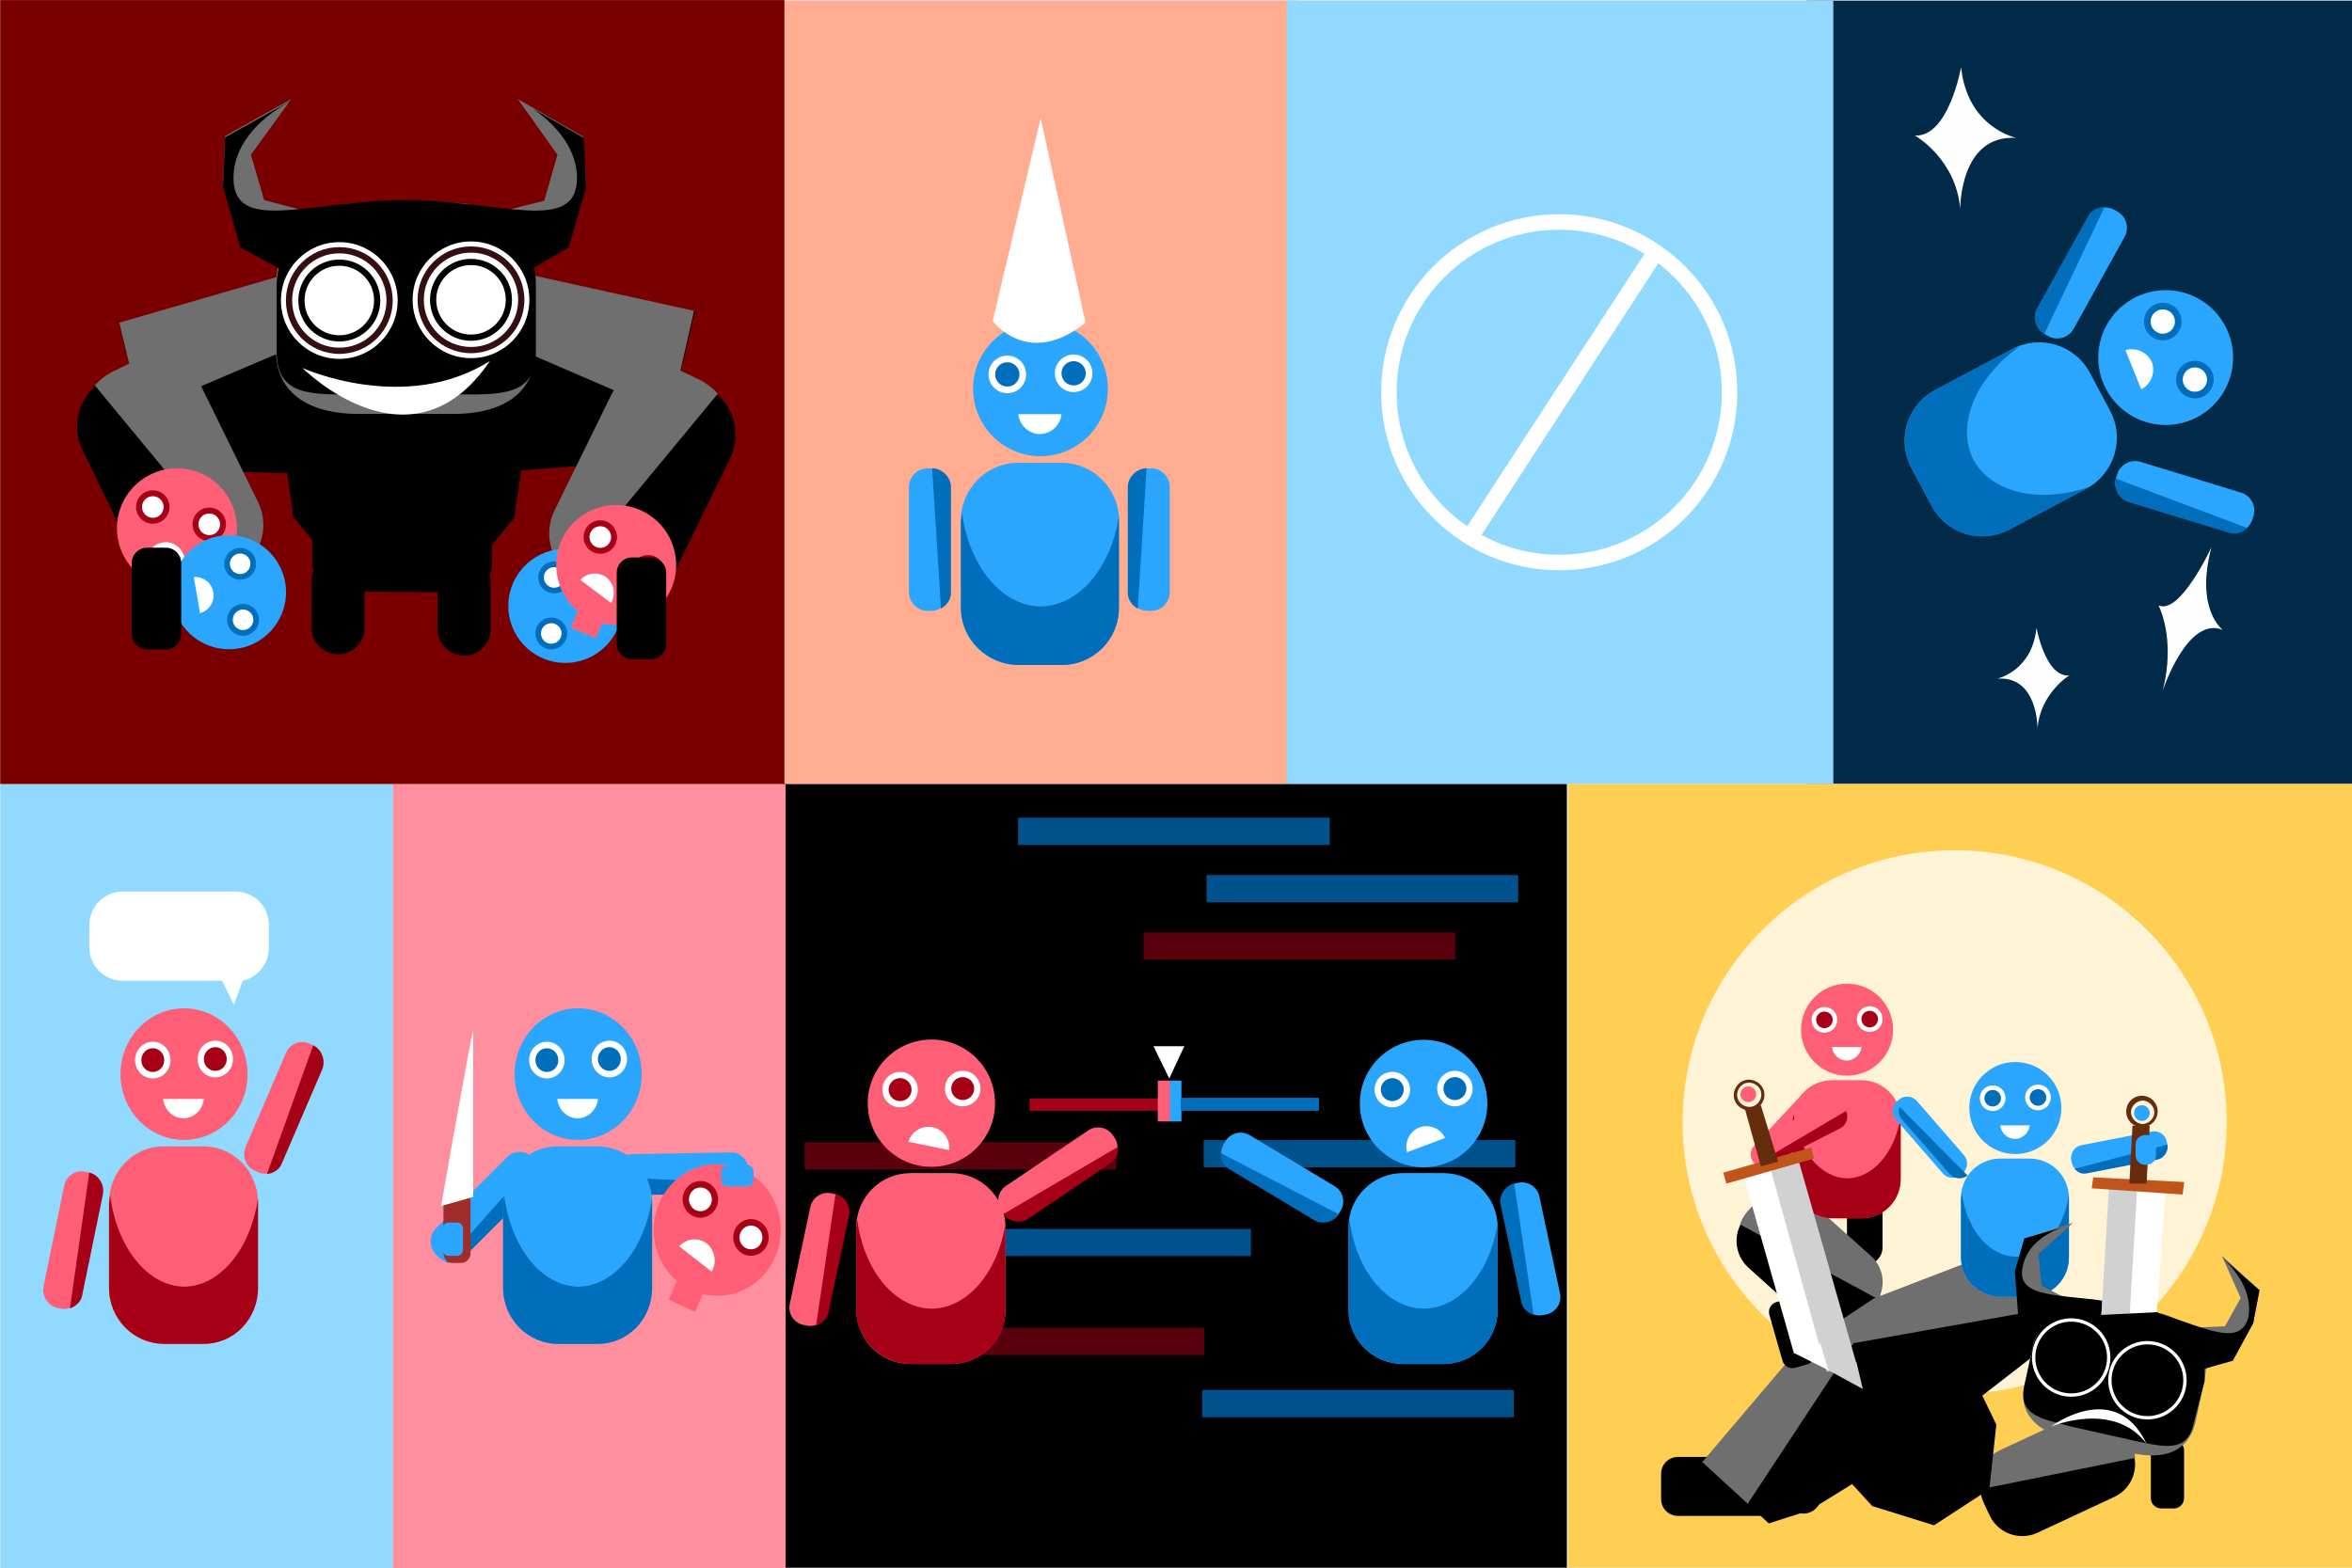
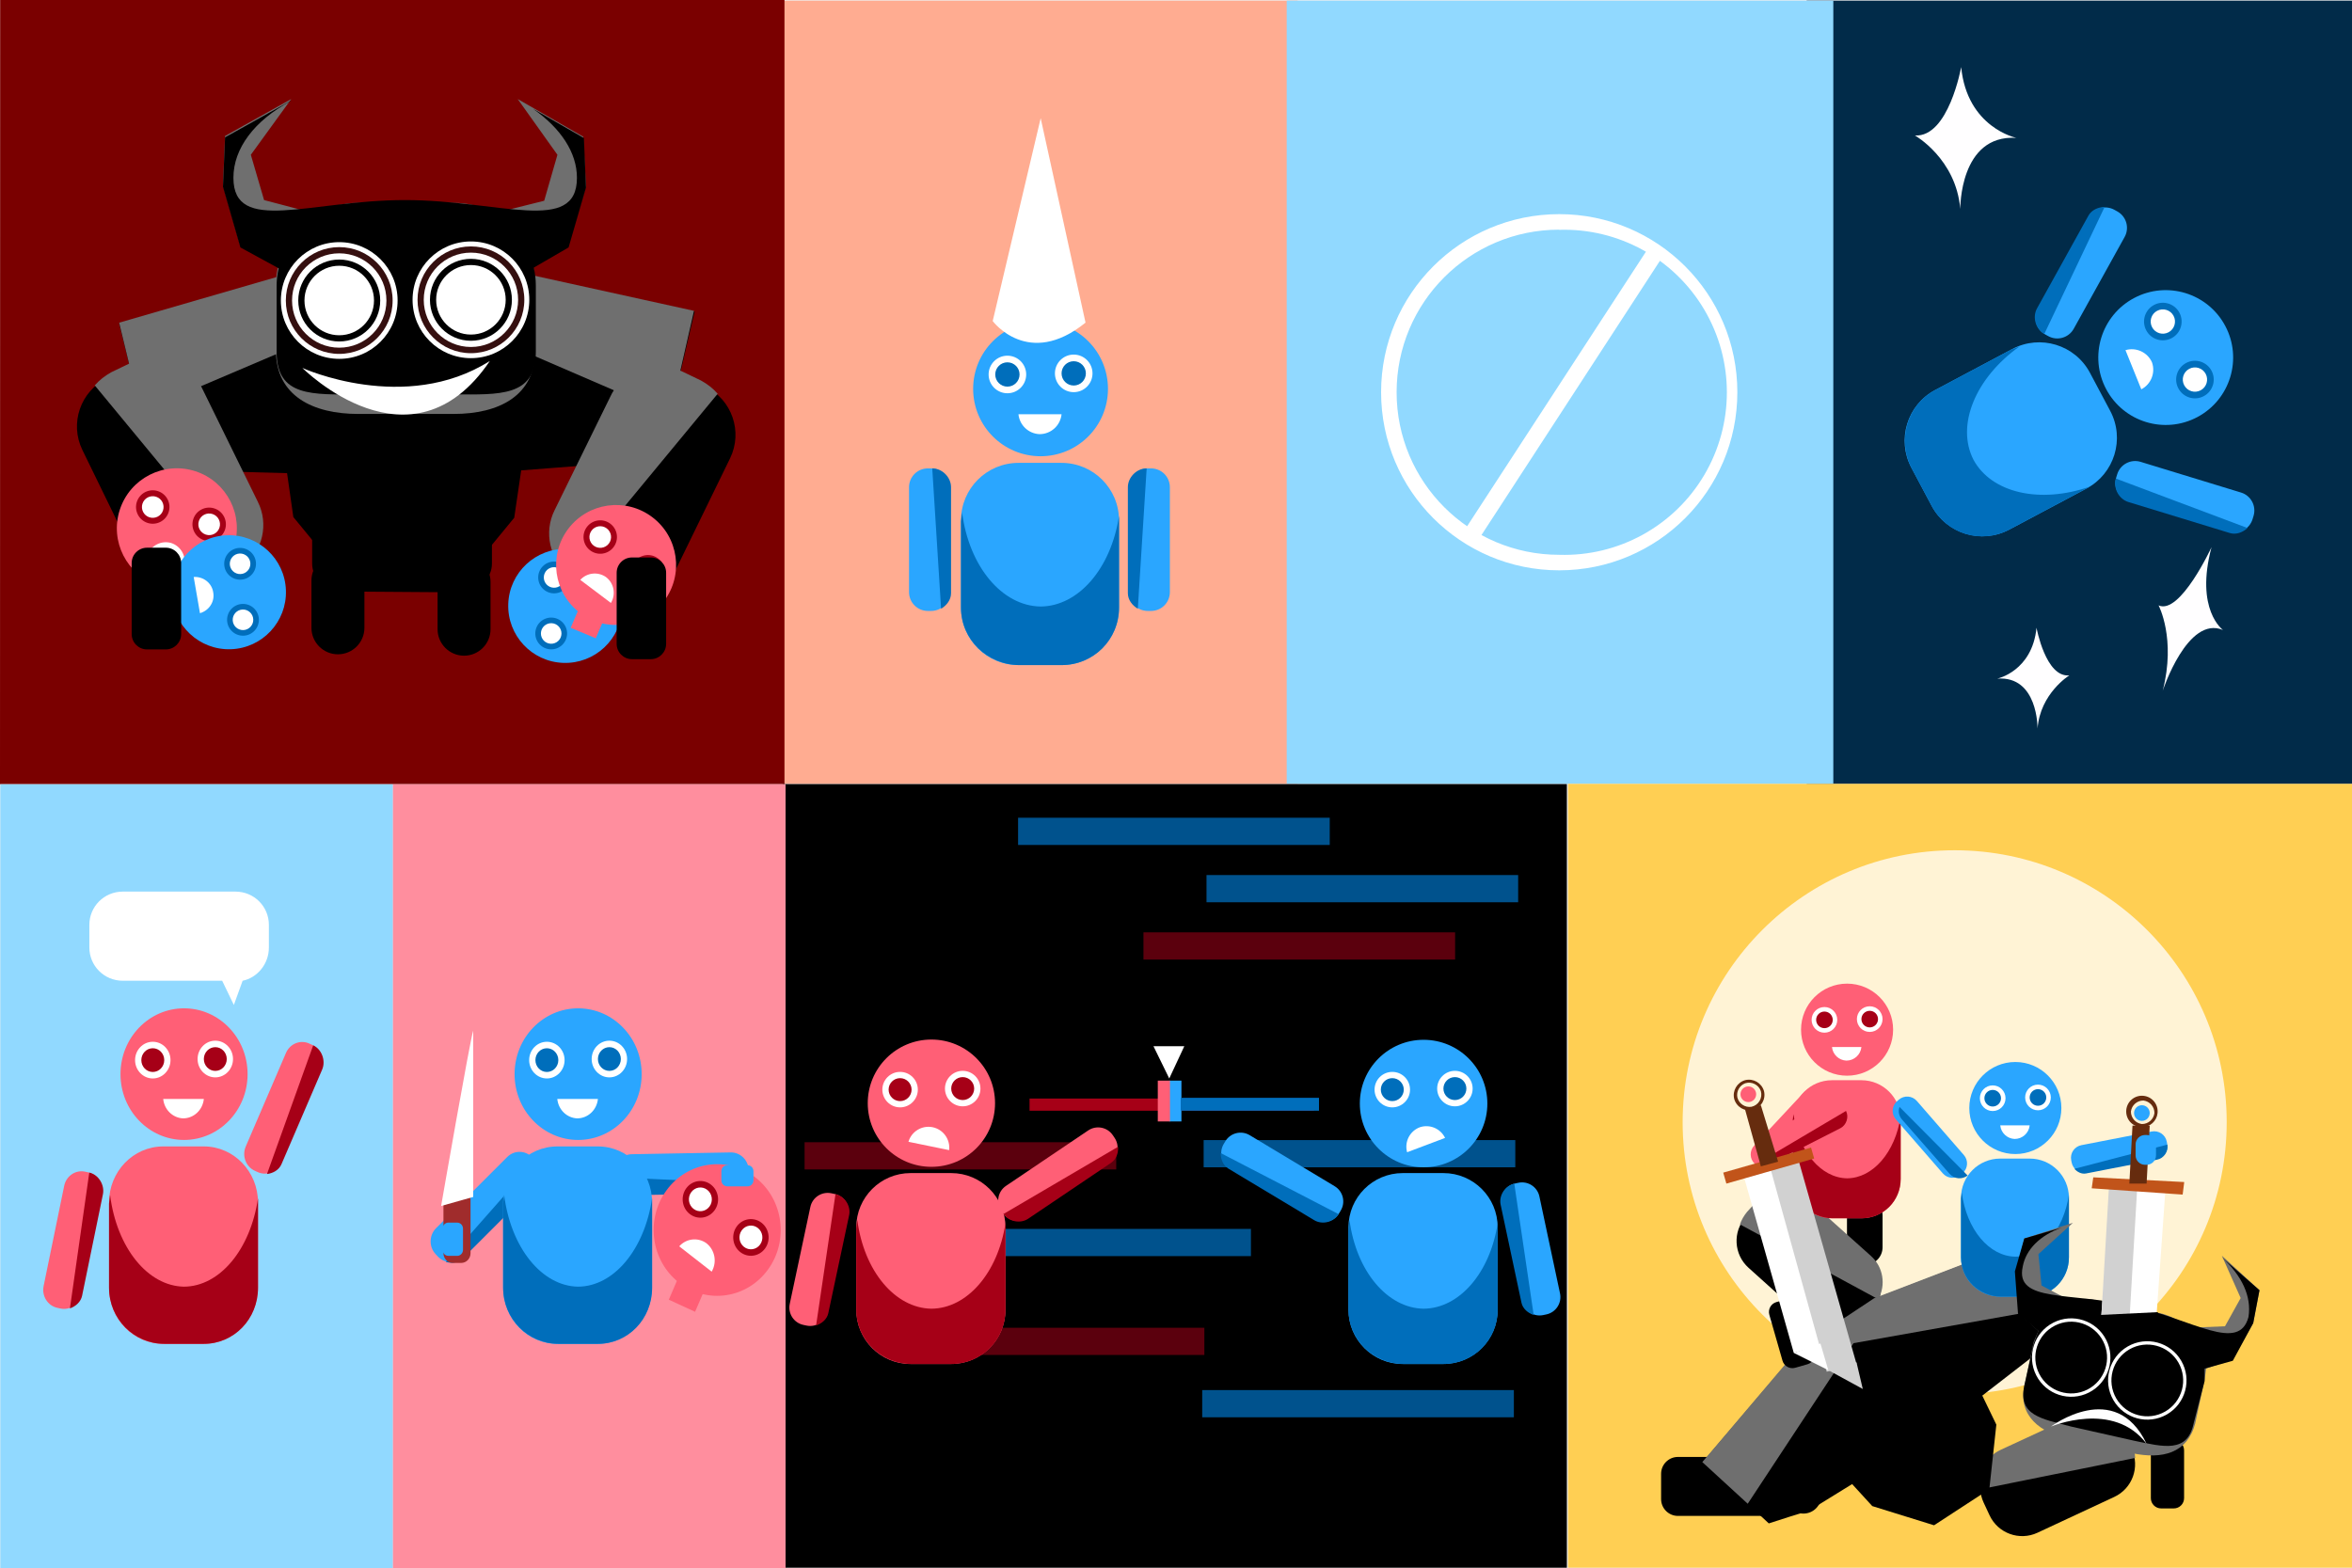
<svg xmlns="http://www.w3.org/2000/svg" xmlns:xlink="http://www.w3.org/1999/xlink" width="1500" height="1000">
  <style>.B{fill:#fff}.C{fill:#006ebb}.D{fill:#2aa6ff}.E{fill:#a60017}.F{fill:#ff5f76}.G{fill-rule:evenodd}.H{fill:#6f6f6f}.I{fill:#00528d}.J{fill:#d1d1d1}.K{fill:#5b000d}</style>
-   <g transform="matrix(.9875 0 0 .9875 561 -50)">
-     <path fill="#ffac91" d="M-63 51h333v506H-63z" />
-     <g transform="matrix(.71377 0 0 .71377 -76 179)" fill="red">
-       <circle cx="252" cy="172" r="61" class="D" />
-       <circle r="17" cy="159" cx="222" class="B" />
-       <circle r="11" cy="159" cx="222" class="C" />
-       <circle r="17" cy="158" cx="282" class="B" />
-       <circle r="11" cy="158" cx="282" class="C" />
-       <use xlink:href="#B" class="B" />
-       <g transform="matrix(1 0 0 -1 -628 1084)">
-         <rect ry="17" y="711" x="761" height="129" width="37" class="D" />
-         <use xlink:href="#C" class="C" />
-       </g>
-       <g transform="rotate(180 565 542)">
-         <rect ry="17" y="711" x="761" height="129" width="37" class="D" />
-         <use xlink:href="#C" class="C" />
-       </g>
-       <rect ry="52" y="239" x="180" height="183" width="143" class="D" />
-       <use xlink:href="#D" class="C" />
-     </g>
-     <path d="M104 127L73 258s23 31 60 1z" class="B G" />
-   </g>
-   <g transform="matrix(.9875 0 0 .9875 694 -46)">
-     <path fill="#012b49" d="M464 47h353v506H464z" />
-     <g transform="matrix(.335095 .630222 -.630222 .335095 719.8218 61.10569)" fill="red">
-       <circle r="61" cy="172" cx="252" class="D" />
-       <circle cx="222" cy="159" r="17" class="C" />
-       <circle cx="222" cy="159" r="11" class="B" />
-       <circle cx="282" cy="158" r="17" class="C" />
-       <g class="B">
-         <circle cx="282" cy="158" r="11" />
-         <path d="M267 205a20 20 5 0 0-17-20 20 20 5 0 0-21 16z" />
-       </g>
-       <g transform="matrix(-.838671 .544639 .544639 .838671 379.9132 -871.4344)">
-         <rect width="37" height="129" x="761" y="711" ry="17" class="D" />
-         <use xlink:href="#C" class="C" />
-       </g>
-       <rect width="143" height="183" x="180" y="239" ry="52" class="D" />
-       <use xlink:href="#D" class="C" />
-       <g transform="rotate(45 1251 3)">
-         <rect ry="17" y="711" x="761" height="129" width="37" class="D" />
-         <use xlink:href="#C" class="C" />
-       </g>
-       <path d="M13 198s-29 35-80 14c0 0 51 40 35 66 0 0 36-23 78-5 0 0-60-31-33-75zm424 245s9-31-24-53c0 0 44 14 52-6 0 0 2 31 29 48 0 0-42-23-57 11zm57-201s-28 14-71-26c0 0 41 54 24 67 0 0 34 0 70 33 0 0-50-52-23-74z" fill="#fffeff" class="G" />
-     </g>
-   </g>
-   <g transform="matrix(.9875 0 0 .9875 632 -50)">
-     <path fill="#91d9ff" d="M191 51h353v506H191z" />
+   <path fill="#ffac91" d="M498.8.4h328.8V500H498.8z" />
+   <g transform="translate(486 126.8) scale(.70485)" fill="red">
+     <circle cx="252" cy="172" r="61" class="D" />
+     <circle r="17" cy="159" cx="222" class="B" />
+     <circle r="11" cy="159" cx="222" class="C" />
+     <circle r="17" cy="158" cx="282" class="B" />
+     <circle r="11" cy="158" cx="282" class="C" />
+     <use xlink:href="#B" class="B" />
+     <g transform="matrix(1 0 0 -1 -628 1084)">
+       <rect ry="17" y="711" x="761" height="129" width="37" class="D" />
+       <use xlink:href="#C" class="C" />
+     </g>
+     <g transform="rotate(180 565 542)">
+       <rect ry="17" y="711" x="761" height="129" width="37" class="D" />
+       <use xlink:href="#C" class="C" />
+     </g>
+     <rect ry="52" y="239" x="180" height="183" width="143" class="D" />
+     <use xlink:href="#D" class="C" />
+   </g>
+   <path d="M663.7 75.4l-30.6 129.4s22.7 30.6 59.2 1z" class="B G" />
+   <path fill="#012b49" d="M1152.2.4h348.6v499.7h-348.6z" />
+   <g transform="rotate(62 690.5 1176.2) scale(.70485)" fill="red">
+     <circle r="61" cy="172" cx="252" class="D" />
+     <circle cx="222" cy="159" r="17" class="C" />
+     <circle cx="222" cy="159" r="11" class="B" />
+     <circle cx="282" cy="158" r="17" class="C" />
    <g class="B">
-       <path d="M367 189a115 115 0 1 0 0 230 115 115 0 1 0 0-230zm0 10a105 105 0 1 1 0 210 105 105 0 1 1 0-210z" />
-       <path d="M427 207l9 6-123 189-9-6z" />
-     </g>
-   </g>
-   <g transform="matrix(.41714 0 0 .41714 114 33)">
-     <path fill="#7a0000" d="M-273-79H926v1199H-273z" />
-     <g transform="matrix(1.06532 0 0 1.06532 -9 -64)">
-       <rect width="258" height="126" x="200" y="705" ry="36" />
-       <rect width="76" height="144" x="199" y="781" ry="38" />
-       <rect ry="38" y="783" x="380" height="144" width="76" />
-       <path d="M230 361l-307 89 46 187s90 25 84 25l111 3 9 63 88 107 141 1 88-107 10-68 129-10 75-27 45-191-328-72z" />
+       <circle cx="282" cy="158" r="11" />
+       <path d="M267 205a20 20 5 00-17-20 20 20 5 00-21 16z" />
+     </g>
+     <g transform="scale(-1 1) rotate(33 1281 -1077)">
+       <rect width="37" height="129" x="761" y="711" ry="17" class="D" />
+       <use xlink:href="#C" class="C" />
+     </g>
+     <rect width="143" height="183" x="180" y="239" ry="52" class="D" />
+     <use xlink:href="#D" class="C" />
+     <g transform="rotate(45 1251 3)">
+       <rect ry="17" y="711" x="761" height="129" width="37" class="D" />
+       <use xlink:href="#C" class="C" />
+     </g>
+     <path d="M13 198s-29 35-80 14c0 0 51 40 35 66 0 0 36-23 78-5 0 0-60-31-33-75zm424 245s9-31-24-53c0 0 44 14 52-6 0 0 2 31 29 48 0 0-42-23-57 11zm57-201s-28 14-71-26c0 0 41 54 24 67 0 0 34 0 70 33 0 0-50-52-23-74z" fill="#fffeff" class="G" />
+   </g>
+   <path fill="#91d9ff" d="M820.6.4h348.6V500H820.6z" />
+   <g class="B">
+     <path d="M994.4 136.6a113.6 113.6 0 100 227.2 113.6 113.6 0 100-227.2zm0 10a103.7 103.7 0 110 207.3 103.7 103.7 0 110-207.4z" />
+     <path d="M1053.7 154.4l8.8 6L941.1 347l-8.9-6z" />
+   </g>
+   <path fill="#7a0000" d="M.1 0h500.2v500.2H0z" />
+   <g transform="translate(110.2 6.3) scale(.44439)">
+     <rect width="258" height="126" x="200" y="705" ry="36" />
+     <rect width="76" height="144" x="199" y="781" ry="38" />
+     <rect ry="38" y="783" x="380" height="144" width="76" />
+     <path d="M230 361l-307 89 46 187s90 25 84 25l111 3 9 63 88 107 141 1 88-107 10-68 129-10 75-27 45-191-328-72z" />
+     <rect width="184" height="335" x="817" y="151" ry="77" transform="rotate(26)" />
+     <use xlink:href="#E" class="H" />
+     <g transform="matrix(-1 0 0 1 670 -12)">
      <rect width="184" height="335" x="817" y="151" ry="77" transform="rotate(26)" />
      <use xlink:href="#E" class="H" />
-       <g transform="matrix(-1 0 0 1 670 -12)">
-         <rect width="184" height="335" x="817" y="151" ry="77" transform="rotate(26)" />
-         <use xlink:href="#E" class="H" />
-       </g>
-       <g class="H">
-         <path d="M230 360l-307 89 31 128 378-161 382 165 34-149-327-72z" />
-         <path d="M170 128l-95 53-3 71 25 87 54 30c-2 8-3 17-3 25v95c0 65 53 91 118 91h137c65 0 117-26 117-91v-95c0-9-1-18-3-26l50-28 26-87-4-71-94-54 57 80-19 66-72 18c-17-10-37-15-58-15H266c-22 0-42 6-59 16l-76-20-19-65z" />
-       </g>
-       <path d="M170 130l-95 53-3 71 25 87 55 30c-2 8-3 17-3 25v95c0 65 52 61 117 61h138c64 0 117 4 117-61v-95c0-9-1-18-3-26l50-29 25-86-3-71-73-42c40 28 63 63 63 99 0 82-111 32-247 32S87 323 87 241c0-42 30-82 82-110z" />
-       <g transform="matrix(1.7821 0 0 1.7821 -392 -203)">
-         <circle r="47" cy="348" cx="354" class="B" />
-         <circle r="43" cy="348" cx="354" fill="#350f0f" />
-         <circle r="38" cy="348" cx="354" class="B" />
-         <circle r="33" cy="348" cx="354" />
-         <circle r="28" cy="348" cx="354" class="B" />
-       </g>
-       <g transform="matrix(1.7821 0 0 1.7821 -203 -204)">
-         <circle r="47" cy="348" cx="354" class="B" />
-         <circle r="43" cy="348" cx="354" fill="#350f0f" />
-         <circle r="38" cy="348" cx="354" class="B" />
-         <circle r="33" cy="348" cx="354" />
-         <circle r="28" cy="348" cx="354" class="B" />
-       </g>
-       <path d="M186 514s147 67 269-10c-113 167-269 10-269 10z" class="B G" />
-       <g fill="red">
-         <g transform="matrix(1.342369 .436162 -.436162 1.342369 -257.4281 403.3374)">
-           <circle cx="252" cy="172" r="61" class="F" />
-           <circle r="17" cy="159" cx="222" class="E" />
-           <circle r="11" cy="159" cx="222" class="B" />
-           <circle cx="282" cy="158" r="17" class="E" />
-           <g class="B">
-             <circle cx="282" cy="158" r="11" />
-             <path d="M232 206a20 20 0 0 1 19-18 20 20 0 0 1 20 18z" />
-           </g>
+     </g>
+     <g class="H">
+       <path d="M230 360l-307 89 31 128 378-161 382 165 34-149-327-72z" />
+       <path d="M170 128l-95 53-3 71 25 87 54 30c-2 8-3 17-3 25v95c0 65 53 91 118 91h137c65 0 117-26 117-91v-95c0-9-1-18-3-26l50-28 26-87-4-71-94-54 57 80-19 66-72 18c-17-10-37-15-58-15H266c-22 0-42 6-59 16l-76-20-19-65z" />
+     </g>
+     <path d="M170 130l-95 53-3 71 25 87 55 30c-2 8-3 17-3 25v95c0 65 52 61 117 61h138c64 0 117 4 117-61v-95c0-9-1-18-3-26l50-29 25-86-3-71-73-42c40 28 63 63 63 99 0 82-111 32-247 32S87 323 87 241c0-42 30-82 82-110z" />
+     <g transform="translate(-392 -203) scale(1.7821)">
+       <circle r="47" cy="348" cx="354" class="B" />
+       <circle r="43" cy="348" cx="354" fill="#350f0f" />
+       <circle r="38" cy="348" cx="354" class="B" />
+       <circle r="33" cy="348" cx="354" />
+       <circle r="28" cy="348" cx="354" class="B" />
+     </g>
+     <g transform="translate(-203 -204) scale(1.7821)">
+       <circle r="47" cy="348" cx="354" class="B" />
+       <circle r="43" cy="348" cx="354" fill="#350f0f" />
+       <circle r="38" cy="348" cx="354" class="B" />
+       <circle r="33" cy="348" cx="354" />
+       <circle r="28" cy="348" cx="354" class="B" />
+     </g>
+     <path d="M186 514s147 67 269-10c-113 167-269 10-269 10z" class="B G" />
+     <g fill="red">
+       <g transform="rotate(18 -1402 -611) scale(1.41145)">
+         <circle cx="252" cy="172" r="61" class="F" />
+         <circle r="17" cy="159" cx="222" class="E" />
+         <circle r="11" cy="159" cx="222" class="B" />
+         <circle cx="282" cy="158" r="17" class="E" />
+         <g class="B">
+           <circle cx="282" cy="158" r="11" />
+           <path d="M232 206a20 20 0 0119-18 20 20 0 0120 18z" />
        </g>
-         <path d="M-25 813l40 3-3 38-39-3z" class="F" />
-         <g transform="matrix(.046824 1.340863 -1.340863 .046824 299.3859 489.9768)">
-           <circle cx="252" cy="172" r="61" class="D" />
-           <circle r="17" cy="159" cx="222" class="C" />
-           <circle r="11" cy="159" cx="222" class="B" />
-           <circle r="17" cy="158" cx="282" class="C" />
-           <circle r="11" cy="158" cx="282" class="B" />
+       </g>
+       <path d="M-25 813l40 3-3 38-39-3z" class="F" />
+       <g transform="rotate(88 -104 400) scale(1.34168)">
+         <circle cx="252" cy="172" r="61" class="D" />
+         <circle r="17" cy="159" cx="222" class="C" />
+         <circle r="11" cy="159" cx="222" class="B" />
+         <circle r="17" cy="158" cx="282" class="C" />
+         <circle r="11" cy="158" cx="282" class="B" />
+       </g>
+       <path d="M39 866a26 27 81 0019-30 26 27 81 00-28-22z" class="B" />
+     </g>
+     <path d="M-21 878l36-15-15-35-36 15z" class="D" />
+     <g fill="red">
+       <g transform="scale(-1.34168 1.34168) rotate(88 -325 57)">
+         <circle cx="252" cy="172" r="61" class="D" />
+         <circle r="17" cy="159" cx="222" class="C" />
+         <circle r="11" cy="159" cx="222" class="B" />
+         <circle r="17" cy="158" cx="282" class="C" />
+         <circle r="11" cy="158" cx="282" class="B" />
+       </g>
+       <path d="M606 884a27 26 9 01-19-30 27 26 9 0128-22z" class="B" />
+     </g>
+     <path d="M665 896l-36-15 15-35 36 15z" class="D" />
+     <rect ry="22" y="772" x="-59" height="146" width="71" />
+     <g fill="red">
+       <g transform="rotate(37 -332 939) scale(1.41145)">
+         <circle cx="252" cy="172" r="61" class="F" />
+         <circle r="17" cy="159" cx="222" class="E" />
+         <circle r="11" cy="159" cx="222" class="B" />
+         <circle cx="282" cy="158" r="17" class="E" />
+         <g class="B">
+           <circle cx="282" cy="158" r="11" />
+           <path d="M232 206a20 20 0 0119-18 20 20 0 0120 18z" />
        </g>
-         <path d="M39 866a26 27 81 0 0 19-30 26 27 81 0 0-28-22z" class="B" />
-       </g>
-       <path d="M-21 878l36-15-15-35-36 15z" class="D" />
-       <g fill="red">
-         <g transform="matrix(-.046824 1.340863 1.340863 .046824 344.399 509.5872)">
-           <circle cx="252" cy="172" r="61" class="D" />
-           <circle r="17" cy="159" cx="222" class="C" />
-           <circle r="11" cy="159" cx="222" class="B" />
-           <circle r="17" cy="158" cx="282" class="C" />
-           <circle r="11" cy="158" cx="282" class="B" />
-         </g>
-         <path d="M606 884a27 26 9 0 1-19-30 27 26 9 0 1 28-22z" class="B" />
-       </g>
-       <path d="M665 896l-36-15 15-35 36 15z" class="D" />
-       <rect ry="22" y="772" x="-59" height="146" width="71" />
-       <g fill="red">
-         <g transform="matrix(1.127234 .849432 -.849432 1.127234 498.2513 388.8838)">
-           <circle cx="252" cy="172" r="61" class="F" />
-           <circle r="17" cy="159" cx="222" class="E" />
-           <circle r="11" cy="159" cx="222" class="B" />
-           <circle cx="282" cy="158" r="17" class="E" />
-           <g class="B">
-             <circle cx="282" cy="158" r="11" />
-             <path d="M232 206a20 20 0 0 1 19-18 20 20 0 0 1 20 18z" />
-           </g>
-         </g>
-         <path d="M586 852l36 15-15 35-36-15z" class="F" />
-       </g>
-       <rect ry="22" y="786" x="637" height="146" width="71" />
-     </g>
+       </g>
+       <path d="M586 852l36 15-15 35-36-15z" class="F" />
+     </g>
+     <rect ry="22" y="786" x="637" height="146" width="71" />
  </g>
  <path fill="#ffcf53" d="M1000 500h500v500h-500z" />
-   <g transform="matrix(.2986 0 0 .2986 1524 706)">
+   <g transform="translate(1524 706) scale(.2986)">
    <circle r="581" cy="33" cx="-929" fill="#fff3d5" />
    <rect ry="36" y="748" x="-1556" height="126" width="258" />
    <rect ry="38" y="194" x="-1159" height="144" width="76" />
    <rect width="76" height="144" x="-1290" y="725" ry="38" />
    <g transform="rotate(39 -162 -1221)">
      <rect transform="rotate(26)" ry="77" y="151" x="817" height="335" width="184" />
      <use xlink:href="#E" class="H" />
    </g>
-     <g transform="matrix(-.927184 .374607 .374607 .927184 -869.0011 -552.623)">
+     <g transform="scale(-1 1) rotate(22 1856 1959)">
      <rect transform="rotate(26)" ry="77" y="151" x="817" height="335" width="184" />
      <use xlink:href="#E" class="H" />
    </g>
    <path d="M-1260 516l-207 243 141 131s89-29 84-26l94-58 43 47 132 41 118-77 15-138-30-62 102-79 49-64-69-184-312 120z" />
    <path d="M-1261 515l-207 244 97 89 226-343 410-73-53-143-313 120z" class="H" />
    <rect width="71" height="146" x="-510" y="712" ry="22" />
    <rect transform="rotate(344)" width="71" height="146" x="-1396" y="40" ry="22" />
    <g fill="red">
-       <g transform="matrix(1.178898 1.09934 1.09934 -1.178898 -3054.768 104.7127)">
+       <g transform="scale(1.61194 -1.61194) rotate(-43 -1030 2373)">
        <rect width="37" height="129" x="761" y="711" ry="17" class="F" />
        <use xlink:href="#C" class="E" />
      </g>
-       <g transform="matrix(1.61194 0 0 1.61194 -1565 -442)">
+       <g transform="translate(-1565 -442) scale(1.61194)">
        <circle cx="252" cy="172" r="61" class="F" />
        <circle r="17" cy="159" cx="222" class="B" />
        <circle r="11" cy="159" cx="222" class="E" />
        <circle cx="282" cy="158" r="17" class="B" />
        <circle cx="282" cy="158" r="11" class="E" />
        <use xlink:href="#B" class="B" />
        <rect width="143" height="183" x="180" y="239" ry="52" class="F" />
        <use xlink:href="#D" class="E" />
      </g>
-       <g transform="matrix(.731805 1.436249 1.436249 -.731805 -2939.766 -499.5729)">
+       <g transform="scale(1.61194 -1.61194) rotate(-63 -659 1643)">
        <rect ry="17" y="711" x="761" height="129" width="37" class="F" />
        <use xlink:href="#C" class="E" />
      </g>
    </g>
  </g>
  <g fill="red">
-     <g transform="matrix(.48132 0 0 .48132 1164 624)">
+     <g transform="translate(1164 624) scale(.48132)">
      <circle cx="252" cy="172" r="61" class="D" />
      <circle r="17" cy="159" cx="222" class="B" />
      <circle r="11" cy="159" cx="222" class="C" />
      <circle r="17" cy="158" cx="282" class="B" />
      <circle r="11" cy="158" cx="282" class="C" />
      <use xlink:href="#B" class="B" />
    </g>
-     <g transform="matrix(.09184 .472477 .472477 -.09184 913.5814 437.7996)">
+     <g transform="scale(.48132 -.48132) rotate(-79 397.3 -1606)">
      <rect width="37" height="129" x="761" y="711" ry="17" class="D" />
      <use xlink:href="#C" class="C" />
    </g>
-     <g transform="matrix(.48132 0 0 .48132 1164 624)">
+     <g transform="translate(1164 624) scale(.48132)">
      <rect width="143" height="183" x="180" y="239" ry="52" class="D" />
      <use xlink:href="#D" class="C" />
    </g>
-     <g transform="matrix(.328259 .352015 -.352015 .328259 1251.723 196.6857)">
-       <rect ry="17" y="736" x="735" height="129" width="37" transform="matrix(-.034899 .999391 .999391 .034899 0 0)" class="D" />
+     <g transform="rotate(47 399.7 1537.7) scale(.48132)">
+       <rect ry="17" y="736" x="735" height="129" width="37" transform="scale(-1 1) rotate(88)" class="D" />
      <path d="M717 783l128-4c-1 9-8 16-18 16l-95-3c-6 0-12-3-15-9z" class="C" />
    </g>
  </g>
  <path d="M1417 801l24 22-4 21-13 23-17 6-1 7-6 28c-5 19-21 23-40 19l-40-9c-19-4-33-15-29-34l6-28 3-7-13-12-1-27 5-20 31-10-22 20 2 20 19 10c6-2 12-2 18 0l40 8c7 2 12 5 16 9l24-1 10-18z" class="H" />
  <path d="M1417 802l24 21-4 21-13 24-18 5v8l-7 27c-4 19-19 15-38 11l-40-9c-19-5-34-7-30-26l6-27 3-8-13-11-2-27 6-21 24-7c-14 5-23 14-25 25-5 23 30 16 70 25 39 9 68 30 74 7 2-13-4-26-17-38z" />
-   <g transform="matrix(-.460838 .266065 .266065 .460838 1440.078 625.8793)">
+   <g transform="matrix(-.46084 .26606 .26606 .46084 1440 626)">
    <circle r="47" cy="348" cx="354" class="B" />
    <circle r="43" cy="348" cx="354" />
  </g>
-   <g transform="matrix(-.241582 -.474131 -.474131 .241582 1571.423 949.7113)">
+   <g transform="scale(-.53213 .53213) rotate(-63 -20.3 3301.9)">
    <circle r="47" cy="348" cx="354" class="B" />
    <circle r="43" cy="348" cx="354" />
  </g>
  <g class="B">
    <path d="M1308 910s40-17 61 11c-20-42-61-11-61-11z" class="G" />
    <path d="M1381 759l-35-3-6 85 35 3z" />
  </g>
  <path d="M1363 758l-18-1-5 85 18 1z" class="J" />
  <path fill="#c1541a" d="M1393 754l-58-3-1 7 58 4z" />
  <g fill="#662c0e">
    <path d="M1371 718h-11l-2 37h11z" />
-     <path d="M1367 699a10 10 0 0 1 9 11 10 10 0 0 1-10 9c-5.523 0-10-4.477-10-10a10 10 0 0 1 11-10zm0 3a8 8 0 0 0-8 7 8 8 0 0 0 7 8 8 8 0 0 0 8-7 8 8 0 0 0-7-8z" />
+     <path d="M1367 699a10 10 0 019 11 10 10 0 01-10 9 10 10 0 01-10-10 10 10 0 0111-10zm0 3a8 8 0 00-8 7 8 8 0 007 8 8 8 0 008-7 8 8 0 00-7-8z" />
  </g>
  <path d="M1335 839l41-2 4 8-32 13z" class="G" />
  <g class="D">
    <rect ry="6" y="724" x="1362" height="19" width="13" />
    <circle r="5" cy="710" cx="1366" />
  </g>
-   <g transform="matrix(-1 0 0 -1 1386 903)">
+   <g transform="rotate(180 693 451.5)">
    <path d="M274 153l-32 9-32-113 32-9z" class="B" />
    <path d="M257 158l-18 5-37-130 19-5z" class="J" />
    <path fill="#c1541a" d="M287 155l-56 16-2-7 56-16z" />
    <path d="M220 29l22 11-17 6z" class="B G" />
    <g fill="#662c0e">
      <path d="M273 195l-10 3-11-36 11-3z" />
-       <path d="M273 214a10 10 0 0 0 7-12 10 10 0 0 0-12-7 10 10 0 0 0-7 12 10 10 0 0 0 12 7zm0-2a8 8 0 0 1-10-5 8 8 0 0 1 6-10 8 8 0 0 1 9 6 8 8 0 0 1-5 9z" />
+       <path d="M273 214a10 10 0 007-12 10 10 0 00-12-7 10 10 0 00-7 12 10 10 0 0012 7zm0-2a8 8 0 01-10-5 8 8 0 016-10 8 8 0 019 6 8 8 0 01-5 9z" />
    </g>
    <path d="M198 17l22 12-18 5z" class="G J" />
    <circle cx="271" cy="205" r="5" class="F" />
  </g>
-   <g transform="matrix(.45692 0 0 .45692 594 507)">
+   <g transform="translate(594 507) scale(.45692)">
    <path d="M-207-15H887v1094H-207z" />
-     <g transform="matrix(1.45638 0 0 1.45638 320 180)">
+     <g transform="translate(320 180) scale(1.45638)">
      <rect ry="52" y="239" x="180" height="183" width="143" class="D" />
      <use xlink:href="#D" class="C" />
    </g>
-     <g transform="matrix(-1.424555 .302798 -.302798 -1.424555 2181.937 1502.669)">
+     <g transform="rotate(168 1012 866) scale(1.45638)">
      <rect width="37" height="129" x="761" y="711" ry="17" class="D" />
      <use xlink:href="#C" class="C" />
    </g>
    <path d="M137 424h397v17H137z" class="E" />
    <path d="M332 399h17v57h-17z" class="D" />
    <path d="M316 399h17v57h-17z" class="F" />
    <path d="M348 423h193v18H348z" class="C" />
    <path d="M310 351l22 45 21-45z" class="B G" />
    <path d="M384 112h435v38H384z" class="I" />
    <path d="M296 192h435v38H296z" class="K" />
-     <path d="M121 32h435v38H121zM378 831h435v38H378z" class="I" />
+     <path d="M121 32h435v38H121zm257 799h435v38H378z" class="I" />
    <path d="M-54 744h435v38H-54z" class="K" />
    <path d="M11 606h435v38H11z" class="I" />
    <path d="M-177 485h435v38h-435z" class="K" />
    <g fill="red">
-       <g transform="matrix(1.45638 0 0 1.45638 -367 180)">
+       <g transform="translate(-367 180) scale(1.45638)">
        <circle r="61" cy="172" cx="252" class="F" />
        <circle cx="222" cy="159" r="17" class="B" />
        <circle cx="222" cy="159" r="11" class="E" />
        <circle r="17" cy="158" cx="282" class="B" />
        <circle r="11" cy="158" cx="282" class="E" />
-         <path d="M269 217a20 20 12 0 0-16-22 20 20 12 0 0-23 14z" class="B" />
-       </g>
-       <g transform="matrix(1.424555 .302798 .302798 -1.424555 -1502.222 1517.327)">
+         <path d="M269 217a20 20 12 00-16-22 20 20 12 00-23 14z" class="B" />
+       </g>
+       <g transform="scale(1.45638 -1.45638) rotate(-12 -5472 4386)">
        <rect width="37" height="129" x="761" y="711" ry="17" class="F" />
        <use xlink:href="#C" class="E" />
      </g>
-       <g transform="matrix(1.45638 0 0 1.45638 -367 180)">
+       <g transform="translate(-367 180) scale(1.45638)">
        <rect ry="52" y="239" x="180" height="183" width="143" class="F" />
        <use xlink:href="#D" class="E" />
      </g>
-       <g transform="matrix(.814397 1.207394 -1.207394 .814397 478.094 -1043.164)">
+       <g transform="rotate(56 1220 -72) scale(1.45638)">
        <rect width="37" height="129" x="761" y="711" ry="17" class="F" />
        <use xlink:href="#C" class="E" />
      </g>
    </g>
    <path d="M380 482h435v38H380z" class="I" />
-     <g transform="matrix(-.750091 1.248361 1.248361 .750091 106.3035 -1020.905)">
+     <g transform="scale(-1.45638 1.45638) rotate(59 583 -415)">
      <rect width="37" height="129" x="761" y="711" ry="17" class="D" />
      <use xlink:href="#C" class="C" />
    </g>
    <circle r="89" cy="431" cx="687" class="D" />
-     <g transform="matrix(1.45638 0 0 1.45638 320 180)">
+     <g transform="translate(320 180) scale(1.45638)">
      <circle cx="222" cy="159" r="17" class="B" />
      <circle cx="222" cy="159" r="11" class="C" />
      <circle r="17" cy="158" cx="282" class="B" />
      <circle r="11" cy="158" cx="282" class="C" />
    </g>
-     <path d="M717 479a29 29 70 0 0-35-15 29 29 70 0 0-18 35z" class="B" />
+     <path d="M717 479a29 29 70 00-35-15 29 29 70 00-18 35z" class="B" />
  </g>
  <g transform="matrix(.93085 0 0 .96419 3 -31)">
    <path fill="#91d9ff" d="M-3 551h269v519H-3z" />
    <path fill="#ff8e9e" d="M266 551h269v519H266z" />
    <g fill="red">
-       <g transform="matrix(.71377 0 0 .71377 213 620)">
+       <g transform="translate(213 620) scale(.71377)">
        <circle r="61" cy="172" cx="252" class="D" />
        <circle cx="222" cy="159" r="17" class="B" />
        <circle cx="222" cy="159" r="11" class="C" />
        <circle cx="282" cy="158" r="17" class="B" />
        <circle cx="282" cy="158" r="11" class="C" />
        <use xlink:href="#B" class="B" />
      </g>
-       <g transform="matrix(.495826 .513443 .513443 -.495826 -455.5915 814.9216)">
+       <g transform="scale(.71377 -.71377) rotate(-46 -1664 181)">
        <rect ry="17" y="711" x="761" height="129" width="37" class="D" />
        <use xlink:href="#C" class="C" />
      </g>
-       <g transform="matrix(.012457 .713661 -.713661 .012457 1007.531 242.3845)">
+       <g transform="rotate(89 380.4 633.8) scale(.71377)">
        <rect ry="17" y="711" x="761" height="129" width="37" class="D" />
        <use xlink:href="#C" class="C" />
      </g>
-       <g transform="matrix(.71377 0 0 .71377 213 620)">
+       <g transform="translate(213 620) scale(.71377)">
        <rect ry="52" y="239" x="180" height="183" width="143" class="D" />
        <use xlink:href="#D" class="C" />
      </g>
    </g>
-     <g transform="matrix(.71377 0 0 .71377 -57 620)">
+     <g transform="translate(-57 620) scale(.71377)">
      <circle r="61" cy="172" cx="252" class="F" />
      <circle cx="222" cy="159" r="17" class="B" />
      <circle cx="222" cy="159" r="11" class="E" />
      <circle r="17" cy="158" cx="282" class="B" />
      <circle r="11" cy="158" cx="282" class="E" />
      <use xlink:href="#B" class="B" />
    </g>
-     <g transform="matrix(.698172 .148401 .148401 -.698172 -612.6856 1278.317)">
+     <g transform="scale(.71377 -.71377) rotate(-12 -8949 3188)">
      <rect width="37" height="129" x="761" y="711" ry="17" class="F" />
      <use xlink:href="#C" class="E" />
    </g>
-     <g transform="matrix(.652061 .290316 .290316 -.652061 -542.4246 1044.425)">
+     <g transform="scale(.71377 -.71377) rotate(-24 -3822 1056)">
      <rect ry="17" y="711" x="761" height="129" width="37" class="F" />
      <use xlink:href="#C" class="E" />
    </g>
-     <g transform="matrix(.71377 0 0 .71377 -57 620)">
+     <g transform="translate(-57 620) scale(.71377)">
      <rect ry="52" y="239" x="180" height="183" width="143" class="F" />
      <use xlink:href="#D" class="E" />
    </g>
    <g fill="red">
-       <g transform="matrix(.570042 .429558 -.429558 .570042 418.3947 639.6129)">
+       <g transform="rotate(37 -746.6 945) scale(.71377)">
        <circle r="61" cy="172" cx="252" class="F" />
        <circle cx="222" cy="159" r="17" class="E" />
        <circle cx="222" cy="159" r="11" class="B" />
        <circle r="17" cy="158" cx="282" class="E" />
        <g class="B">
          <circle r="11" cy="158" cx="282" />
-           <path d="M232 206a20 20 0 0 1 19-18 20 20 0 0 1 20 18z" />
+           <path d="M232 206a20 20 0 0119-18 20 20 0 0120 18z" />
        </g>
      </g>
      <path d="M463 874l18 8-8 18-18-8z" class="F" />
    </g>
-     <rect transform="matrix(.71377 0 0 .71377 -57 620)" ry="9" y="278" x="501" height="69" width="26" fill="#a02c2c" />
+     <rect transform="translate(-57 620) scale(.71377)" ry="9" y="278" x="501" height="69" width="26" fill="#a02c2c" />
    <path d="M81 622c-13 0-23 10-23 22v15c0 12 10 22 23 22h68l8 16 6-16c10-2 18-11 18-22v-15c0-12-10-22-23-22z" class="B" />
    <g class="D">
      <rect width="14" height="22" x="300" y="841" ry="4" />
      <rect width="14" height="22" x="803" y="-513" ry="4" transform="rotate(90)" />
    </g>
    <path d="M321 714c-2 5-22 116-22 116l22-6z" class="B G" />
  </g>
  <defs>
-     <path id="B" d="M232 195a20 20 0 0 0 19 18 20 20 0 0 0 20-18z" />
+     <path id="B" d="M232 195a20 20 0 0019 18 20 20 0 0020-18z" />
    <path id="C" d="M790 713l-8 127c9 0 17-8 17-17v-96c0-6-4-11-9-14z" />
-     <path id="D" d="M181 284l-1 8v78c0 29 24 52 53 52h38c29 0 52-23 52-52v-83a73 104 0 0 1-71 82 73 104 0 0 1-71-85z" />
+     <path id="D" d="M181 284l-1 8v78c0 29 24 52 53 52h38c29 0 52-23 52-52v-83a73 104 0 01-71 82 73 104 0 01-71-85z" />
    <path id="E" d="M697 511c-28 0-56 16-69 44l-80 163c-16 32-7 70 20 92l214-259c-7-8-15-14-24-19l-27-13c-11-5-23-8-34-8z" />
  </defs>
</svg>
